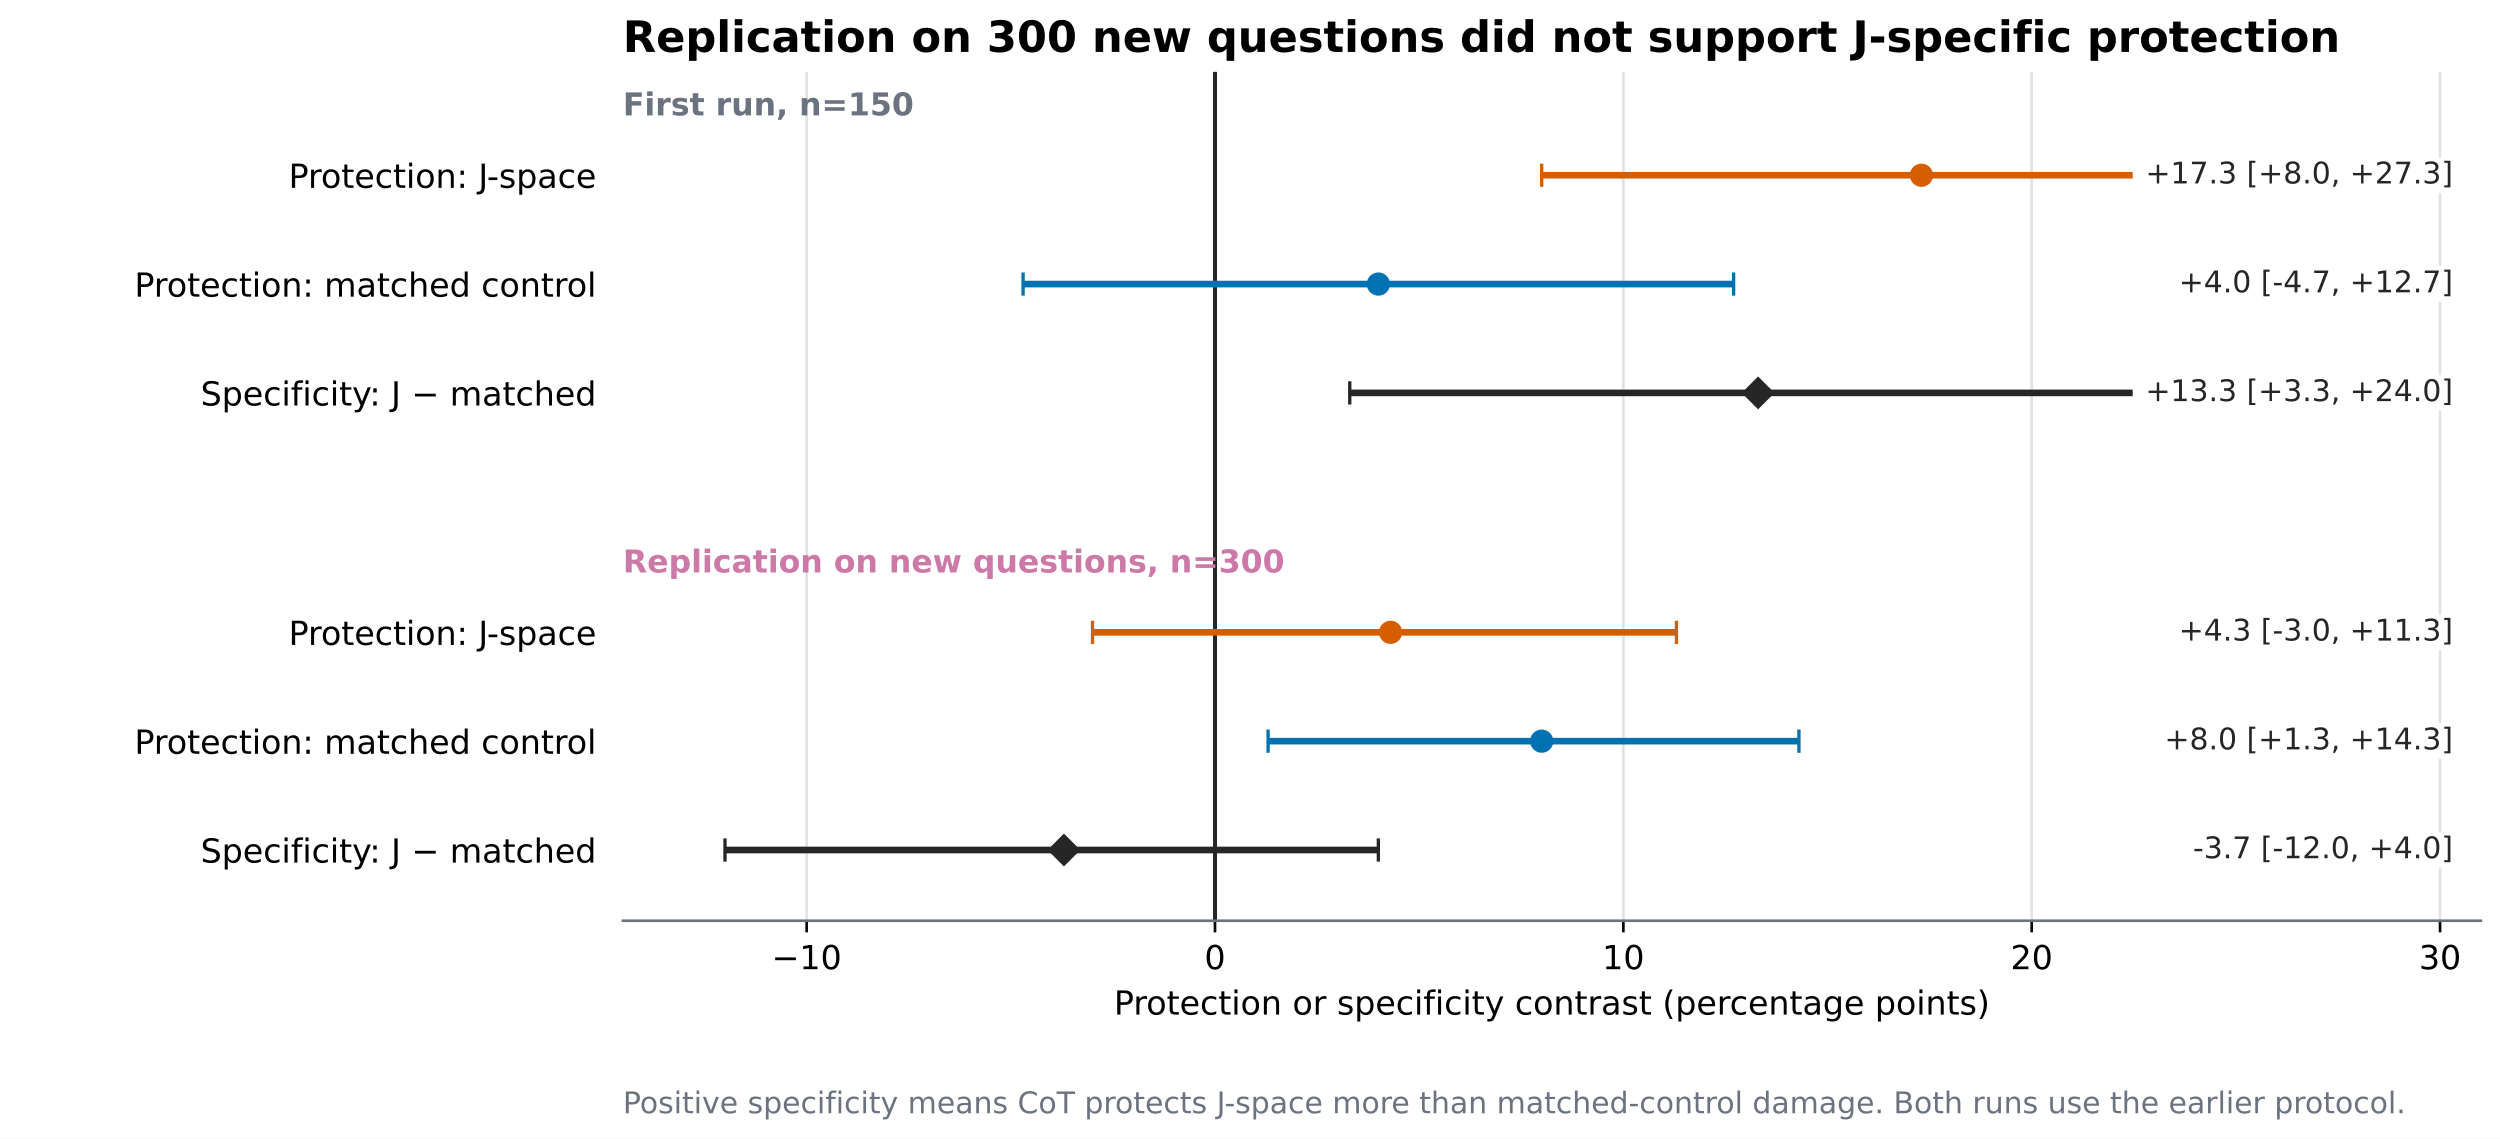
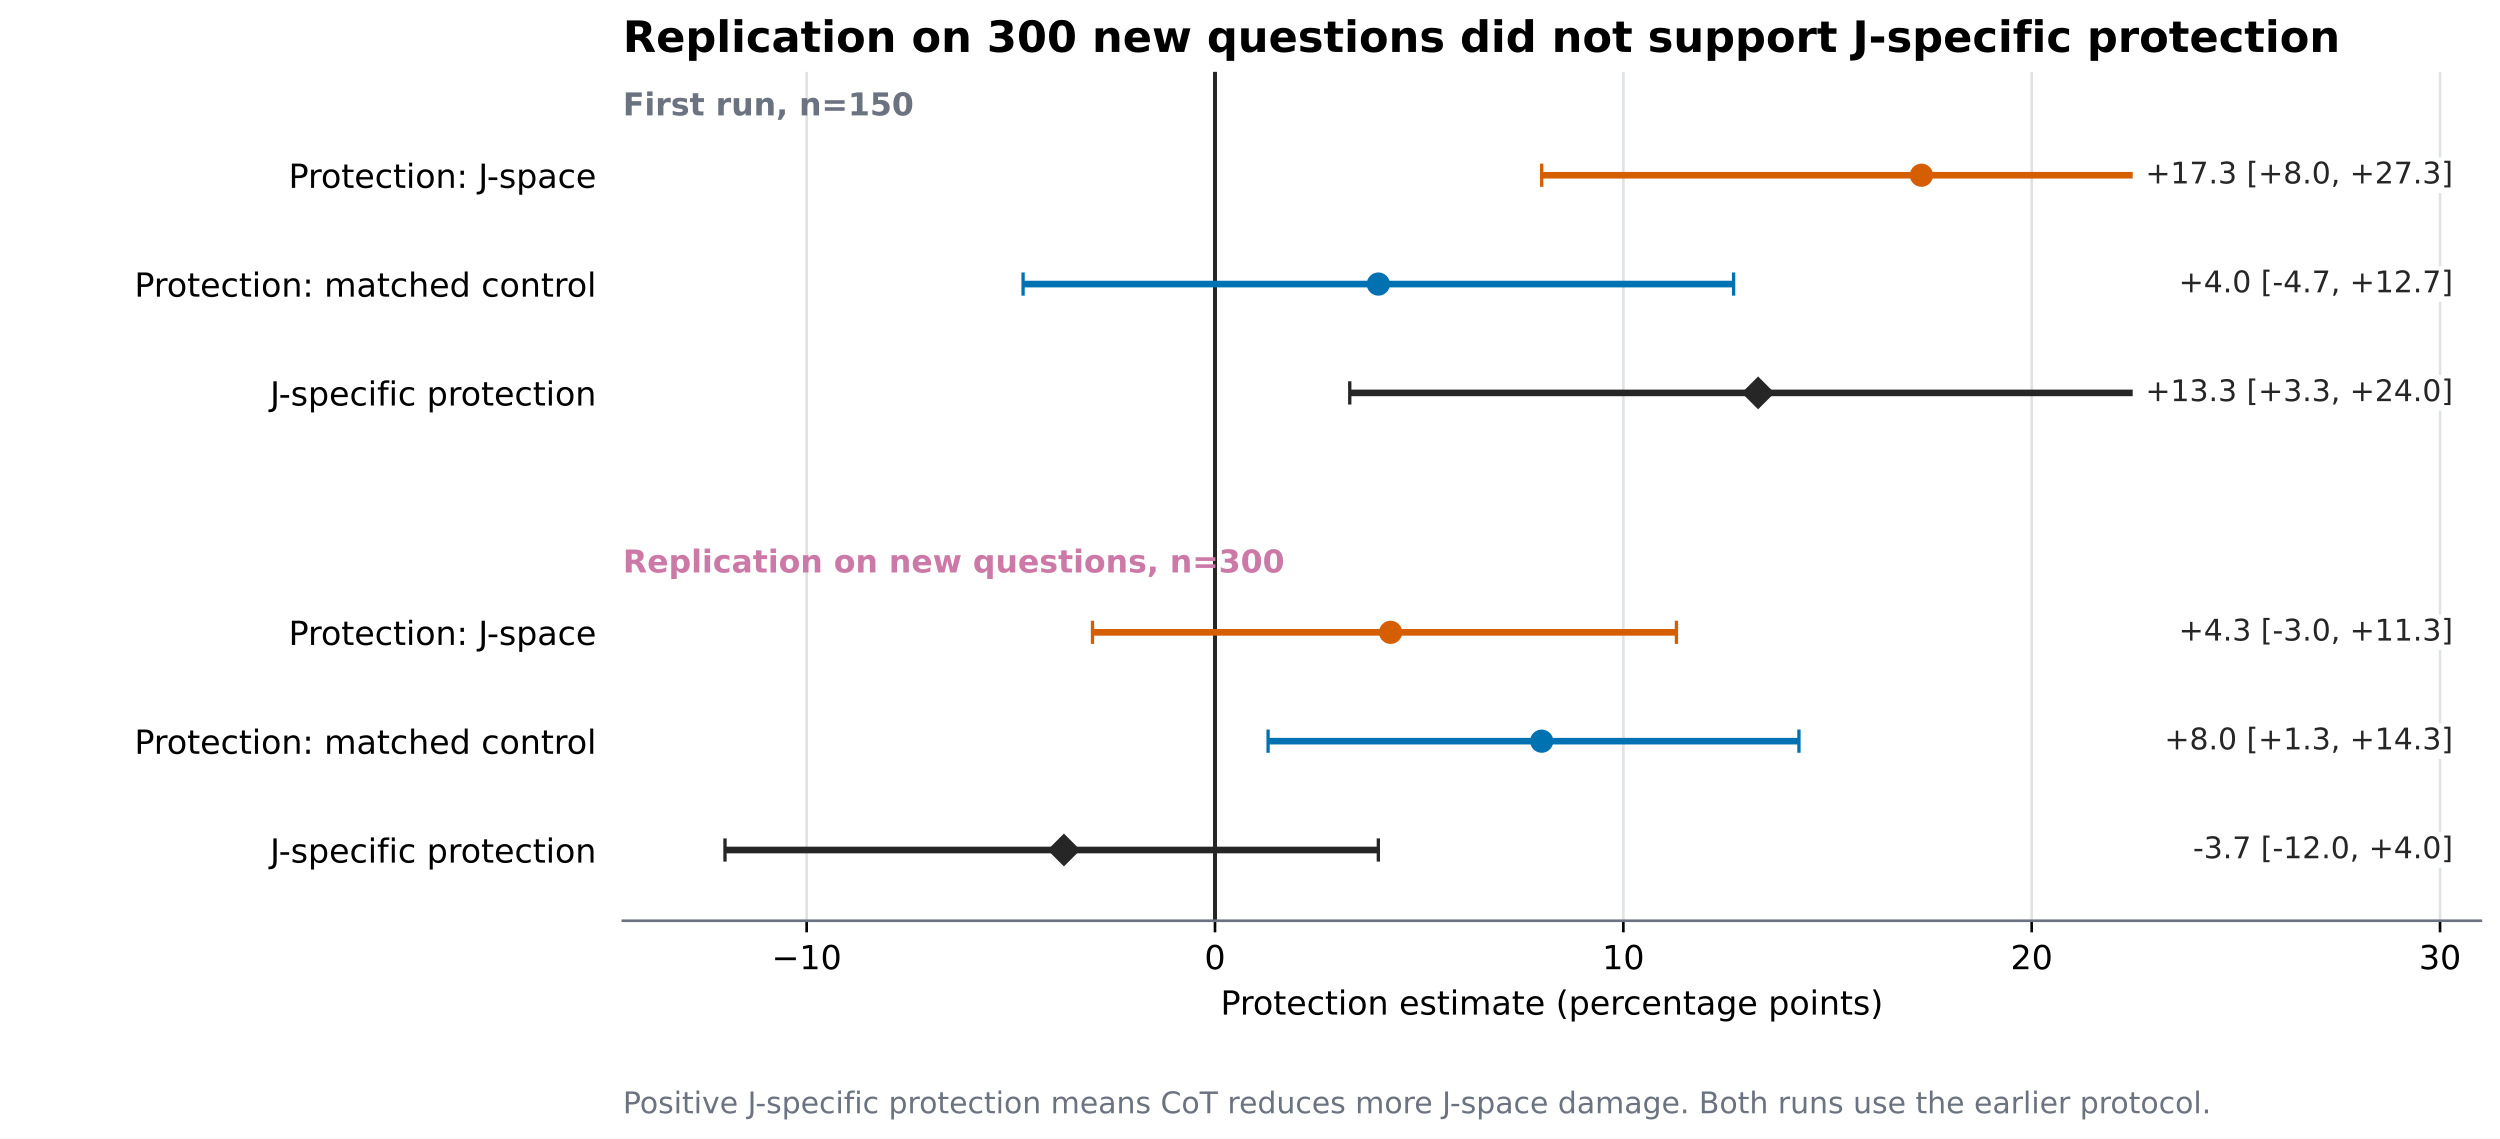
<svg xmlns="http://www.w3.org/2000/svg" xmlns:xlink="http://www.w3.org/1999/xlink" width="752.951pt" height="342.915pt" viewBox="0 0 752.951 342.915" version="1.1">
  <defs>
    <style type="text/css">*{stroke-linejoin: round; stroke-linecap: butt}</style>
  </defs>
  <g id="figure_1">
    <g id="patch_1">
      <path d="M 0 342.915  L 752.951 342.915  L 752.951 0  L 0 0  z " style="fill: #ffffff" />
    </g>
    <g id="axes_1">
      <g id="patch_2">
        <path d="M 187.607 277.31  L 747.191 277.31  L 747.191 21.638  L 187.607 21.638  z " style="fill: #ffffff" />
      </g>
      <g id="matplotlib.axis_1">
        <g id="xtick_1">
          <g id="line2d_1">
            <path d="M 242.95 277.31  L 242.95 21.638  " clip-path="url(#p59f3fd3250)" style="fill: none; stroke: #d8dadd; stroke-opacity: 0.8; stroke-width: 0.8; stroke-linecap: square" />
          </g>
          <g id="line2d_2">
            <defs>
              <path id="m06efee6524" d="M 0 0  L 0 3.5  " style="stroke: #000000; stroke-width: 0.8" />
            </defs>
            <g>
              <use xlink:href="#m06efee6524" x="242.95" y="277.31" style="stroke: #000000; stroke-width: 0.8" />
            </g>
          </g>
          <g id="text_1">
            <text style="font: 10px 'DejaVu Sans'; text-anchor: middle" x="242.95" y="291.908" transform="rotate(-0 242.9503 291.9084)">−10</text>
          </g>
        </g>
        <g id="xtick_2">
          <g id="line2d_3">
            <path d="M 365.936 277.31  L 365.936 21.638  " clip-path="url(#p59f3fd3250)" style="fill: none; stroke: #d8dadd; stroke-opacity: 0.8; stroke-width: 0.8; stroke-linecap: square" />
          </g>
          <g id="line2d_4">
            <g>
              <use xlink:href="#m06efee6524" x="365.936" y="277.31" style="stroke: #000000; stroke-width: 0.8" />
            </g>
          </g>
          <g id="text_2">
            <text style="font: 10px 'DejaVu Sans'; text-anchor: middle" x="365.936" y="291.908" transform="rotate(-0 365.9358 291.9084)">0</text>
          </g>
        </g>
        <g id="xtick_3">
          <g id="line2d_5">
            <path d="M 488.921 277.31  L 488.921 21.638  " clip-path="url(#p59f3fd3250)" style="fill: none; stroke: #d8dadd; stroke-opacity: 0.8; stroke-width: 0.8; stroke-linecap: square" />
          </g>
          <g id="line2d_6">
            <g>
              <use xlink:href="#m06efee6524" x="488.921" y="277.31" style="stroke: #000000; stroke-width: 0.8" />
            </g>
          </g>
          <g id="text_3">
            <text style="font: 10px 'DejaVu Sans'; text-anchor: middle" x="488.921" y="291.908" transform="rotate(-0 488.9213 291.9084)">10</text>
          </g>
        </g>
        <g id="xtick_4">
          <g id="line2d_7">
            <path d="M 611.907 277.31  L 611.907 21.638  " clip-path="url(#p59f3fd3250)" style="fill: none; stroke: #d8dadd; stroke-opacity: 0.8; stroke-width: 0.8; stroke-linecap: square" />
          </g>
          <g id="line2d_8">
            <g>
              <use xlink:href="#m06efee6524" x="611.907" y="277.31" style="stroke: #000000; stroke-width: 0.8" />
            </g>
          </g>
          <g id="text_4">
            <text style="font: 10px 'DejaVu Sans'; text-anchor: middle" x="611.907" y="291.908" transform="rotate(-0 611.9068 291.9084)">20</text>
          </g>
        </g>
        <g id="xtick_5">
          <g id="line2d_9">
            <path d="M 734.892 277.31  L 734.892 21.638  " clip-path="url(#p59f3fd3250)" style="fill: none; stroke: #d8dadd; stroke-opacity: 0.8; stroke-width: 0.8; stroke-linecap: square" />
          </g>
          <g id="line2d_10">
            <g>
              <use xlink:href="#m06efee6524" x="734.892" y="277.31" style="stroke: #000000; stroke-width: 0.8" />
            </g>
          </g>
          <g id="text_5">
            <text style="font: 10px 'DejaVu Sans'; text-anchor: middle" x="734.892" y="291.908" transform="rotate(-0 734.8923 291.9084)">30</text>
          </g>
        </g>
        <g id="text_6">
-           <text style="font: 10px 'DejaVu Sans'; text-anchor: middle" x="467.399" y="305.587" transform="rotate(-0 467.3989 305.5865)">Protection or specificity contrast (percentage points)</text>
+           <text style="font: 10px 'DejaVu Sans'; text-anchor: middle" x="467.399" y="305.587" transform="rotate(-0 467.3989 305.5865)">Protection estimate (percentage points)</text>
        </g>
      </g>
      <g id="matplotlib.axis_2">
        <g id="ytick_1">
          <g id="line2d_11" />
          <g id="text_7">
            <text style="font: 10px 'DejaVu Sans'; text-anchor: end" x="179.607" y="56.577" transform="rotate(-0 179.6069 56.57673)">Protection: J-space</text>
          </g>
        </g>
        <g id="ytick_2">
          <g id="line2d_12" />
          <g id="text_8">
            <text style="font: 10px 'DejaVu Sans'; text-anchor: end" x="179.607" y="89.355" transform="rotate(-0 179.6069 89.35519)">Protection: matched control</text>
          </g>
        </g>
        <g id="ytick_3">
          <g id="line2d_13" />
          <g id="text_9">
-             <text style="font: 10px 'DejaVu Sans'; text-anchor: end" x="179.607" y="122.134" transform="rotate(-0 179.6069 122.1336)">Specificity: J − matched</text>
+             <text style="font: 10px 'DejaVu Sans'; text-anchor: end" x="179.607" y="122.134" transform="rotate(-0 179.6069 122.1336)">J-specific protection</text>
          </g>
        </g>
        <g id="ytick_4">
          <g id="line2d_14" />
          <g id="text_10">
            <text style="font: 10px 'DejaVu Sans'; text-anchor: end" x="179.607" y="194.246" transform="rotate(-0 179.6069 194.2463)">Protection: J-space</text>
          </g>
        </g>
        <g id="ytick_5">
          <g id="line2d_15" />
          <g id="text_11">
            <text style="font: 10px 'DejaVu Sans'; text-anchor: end" x="179.607" y="227.025" transform="rotate(-0 179.6069 227.0247)">Protection: matched control</text>
          </g>
        </g>
        <g id="ytick_6">
          <g id="line2d_16" />
          <g id="text_12">
-             <text style="font: 10px 'DejaVu Sans'; text-anchor: end" x="179.607" y="259.803" transform="rotate(-0 179.6069 259.8032)">Specificity: J − matched</text>
+             <text style="font: 10px 'DejaVu Sans'; text-anchor: end" x="179.607" y="259.803" transform="rotate(-0 179.6069 259.8032)">J-specific protection</text>
          </g>
        </g>
      </g>
      <g id="line2d_17">
        <path d="M 365.936 277.31  L 365.936 21.638  " clip-path="url(#p59f3fd3250)" style="fill: none; stroke: #262626; stroke-width: 1.2; stroke-linecap: square" />
      </g>
      <g id="patch_3">
        <path d="M 187.607 277.31  L 747.191 277.31  " style="fill: none; stroke: #6b7280; stroke-width: 0.8; stroke-linejoin: miter; stroke-linecap: square" />
      </g>
      <g id="LineCollection_1">
        <path d="M 464.324 52.778  L 701.686 52.778  " clip-path="url(#p59f3fd3250)" style="fill: none; stroke: #d55e00; stroke-width: 2" />
      </g>
      <g id="line2d_18">
        <defs>
          <path id="m6be8d30ec0" d="M 0 3.5  L 0 -3.5  " style="stroke: #d55e00" />
        </defs>
        <g clip-path="url(#p59f3fd3250)">
          <use xlink:href="#m6be8d30ec0" x="464.324" y="52.778" style="fill: #d55e00; stroke: #d55e00" />
        </g>
      </g>
      <g id="line2d_19">
        <g clip-path="url(#p59f3fd3250)">
          <use xlink:href="#m6be8d30ec0" x="701.686" y="52.778" style="fill: #d55e00; stroke: #d55e00" />
        </g>
      </g>
      <g id="text_13">
        <g id="patch_4">
          <path d="M 642.327 58.123  L 739.787 58.123  L 739.787 47.432  L 642.327 47.432  z " style="fill: #ffffff" />
        </g>
        <text style="fill: #262626; font: 9px 'DejaVu Sans'; text-anchor: end" x="738.797" y="55.261" transform="rotate(-0 738.7971 55.26094)">+17.3  [+8.0, +27.3]</text>
      </g>
      <g id="text_14">
        <text style="fill: #6b7280; font: 700 9.5px 'DejaVu Sans'; text-anchor: start" x="187.607" y="34.749" transform="rotate(-0 187.6069 34.74935)">First run, n=150</text>
      </g>
      <g id="LineCollection_2">
        <path d="M 308.133 85.556  L 522.127 85.556  " clip-path="url(#p59f3fd3250)" style="fill: none; stroke: #0072b2; stroke-width: 2" />
      </g>
      <g id="line2d_20">
        <defs>
          <path id="m5d96eebde4" d="M 0 3.5  L 0 -3.5  " style="stroke: #0072b2" />
        </defs>
        <g clip-path="url(#p59f3fd3250)">
          <use xlink:href="#m5d96eebde4" x="308.133" y="85.556" style="fill: #0072b2; stroke: #0072b2" />
        </g>
      </g>
      <g id="line2d_21">
        <g clip-path="url(#p59f3fd3250)">
          <use xlink:href="#m5d96eebde4" x="522.127" y="85.556" style="fill: #0072b2; stroke: #0072b2" />
        </g>
      </g>
      <g id="text_15">
        <g id="patch_5">
          <path d="M 652.348 90.901  L 739.787 90.901  L 739.787 80.211  L 652.348 80.211  z " style="fill: #ffffff" />
        </g>
        <text style="fill: #262626; font: 9px 'DejaVu Sans'; text-anchor: end" x="738.797" y="88.039" transform="rotate(-0 738.7971 88.03941)">+4.0  [-4.7, +12.7]</text>
      </g>
      <g id="LineCollection_3">
        <path d="M 406.521 118.334  L 661.101 118.334  " clip-path="url(#p59f3fd3250)" style="fill: none; stroke: #262626; stroke-width: 2" />
      </g>
      <g id="line2d_22">
        <defs>
          <path id="mb7e0b10d56" d="M 0 3.5  L 0 -3.5  " style="stroke: #262626" />
        </defs>
        <g clip-path="url(#p59f3fd3250)">
          <use xlink:href="#mb7e0b10d56" x="406.521" y="118.334" style="fill: #262626; stroke: #262626" />
        </g>
      </g>
      <g id="line2d_23">
        <g clip-path="url(#p59f3fd3250)">
          <use xlink:href="#mb7e0b10d56" x="661.101" y="118.334" style="fill: #262626; stroke: #262626" />
        </g>
      </g>
      <g id="text_16">
        <g id="patch_6">
          <path d="M 642.327 123.68  L 739.787 123.68  L 739.787 112.989  L 642.327 112.989  z " style="fill: #ffffff" />
        </g>
        <text style="fill: #262626; font: 9px 'DejaVu Sans'; text-anchor: end" x="738.797" y="120.818" transform="rotate(-0 738.7971 120.8179)">+13.3  [+3.3, +24.0]</text>
      </g>
      <g id="LineCollection_4">
        <path d="M 329.04 190.447  L 504.909 190.447  " clip-path="url(#p59f3fd3250)" style="fill: none; stroke: #d55e00; stroke-width: 2" />
      </g>
      <g id="line2d_24">
        <g clip-path="url(#p59f3fd3250)">
          <use xlink:href="#m6be8d30ec0" x="329.04" y="190.447" style="fill: #d55e00; stroke: #d55e00" />
        </g>
      </g>
      <g id="line2d_25">
        <g clip-path="url(#p59f3fd3250)">
          <use xlink:href="#m6be8d30ec0" x="504.909" y="190.447" style="fill: #d55e00; stroke: #d55e00" />
        </g>
      </g>
      <g id="text_17">
        <g id="patch_7">
          <path d="M 652.348 195.792  L 739.787 195.792  L 739.787 185.102  L 652.348 185.102  z " style="fill: #ffffff" />
        </g>
        <text style="fill: #262626; font: 9px 'DejaVu Sans'; text-anchor: end" x="738.797" y="192.93" transform="rotate(-0 738.7971 192.9305)">+4.3  [-3.0, +11.3]</text>
      </g>
      <g id="text_18">
        <text style="fill: #cc79a7; font: 700 9.5px 'DejaVu Sans'; text-anchor: start" x="187.607" y="172.419" transform="rotate(-0 187.6069 172.4189)">Replication on new questions, n=300</text>
      </g>
      <g id="LineCollection_5">
        <path d="M 381.924 223.226  L 541.805 223.226  " clip-path="url(#p59f3fd3250)" style="fill: none; stroke: #0072b2; stroke-width: 2" />
      </g>
      <g id="line2d_26">
        <g clip-path="url(#p59f3fd3250)">
          <use xlink:href="#m5d96eebde4" x="381.924" y="223.226" style="fill: #0072b2; stroke: #0072b2" />
        </g>
      </g>
      <g id="line2d_27">
        <g clip-path="url(#p59f3fd3250)">
          <use xlink:href="#m5d96eebde4" x="541.805" y="223.226" style="fill: #0072b2; stroke: #0072b2" />
        </g>
      </g>
      <g id="text_19">
        <g id="patch_8">
          <path d="M 648.053 228.571  L 739.787 228.571  L 739.787 217.88  L 648.053 217.88  z " style="fill: #ffffff" />
        </g>
        <text style="fill: #262626; font: 9px 'DejaVu Sans'; text-anchor: end" x="738.797" y="225.709" transform="rotate(-0 738.7971 225.7089)">+8.0  [+1.3, +14.3]</text>
      </g>
      <g id="LineCollection_6">
        <path d="M 218.353 256.004  L 415.13 256.004  " clip-path="url(#p59f3fd3250)" style="fill: none; stroke: #262626; stroke-width: 2" />
      </g>
      <g id="line2d_28">
        <g clip-path="url(#p59f3fd3250)">
          <use xlink:href="#mb7e0b10d56" x="218.353" y="256.004" style="fill: #262626; stroke: #262626" />
        </g>
      </g>
      <g id="line2d_29">
        <g clip-path="url(#p59f3fd3250)">
          <use xlink:href="#mb7e0b10d56" x="415.13" y="256.004" style="fill: #262626; stroke: #262626" />
        </g>
      </g>
      <g id="text_20">
        <g id="patch_9">
          <path d="M 656.643 261.349  L 739.787 261.349  L 739.787 250.659  L 656.643 250.659  z " style="fill: #ffffff" />
        </g>
        <text style="fill: #262626; font: 9px 'DejaVu Sans'; text-anchor: end" x="738.797" y="258.487" transform="rotate(-0 738.7971 258.4874)">-3.7  [-12.0, +4.0]</text>
      </g>
      <g id="text_21">
-         <text style="fill: #6b7280; font: 9px 'DejaVu Sans'; text-anchor: start" x="187.607" y="335.283" transform="rotate(-0 187.6069 335.283)">Positive specificity means CoT protects J-space more than matched-control damage. Both runs use the earlier protocol.</text>
+         <text style="fill: #6b7280; font: 9px 'DejaVu Sans'; text-anchor: start" x="187.607" y="335.283" transform="rotate(-0 187.6069 335.283)">Positive J-specific protection means CoT reduces more J-space damage. Both runs use the earlier protocol.</text>
      </g>
      <g id="text_22">
        <text style="font: 700 13px 'DejaVu Sans'; text-anchor: start" x="187.607" y="15.638" transform="rotate(-0 187.6069 15.63797)">Replication on 300 new questions did not support J-specific protection</text>
      </g>
      <g id="line2d_30">
        <defs>
          <path id="m29cb3c297d" d="M 0 3  C 0.796 3 1.559 2.684 2.121 2.121  C 2.684 1.559 3 0.796 3 0  C 3 -0.796 2.684 -1.559 2.121 -2.121  C 1.559 -2.684 0.796 -3 0 -3  C -0.796 -3 -1.559 -2.684 -2.121 -2.121  C -2.684 -1.559 -3 -0.796 -3 0  C -3 0.796 -2.684 1.559 -2.121 2.121  C -1.559 2.684 -0.796 3 0 3  z " style="stroke: #d55e00" />
        </defs>
        <g clip-path="url(#p59f3fd3250)">
          <use xlink:href="#m29cb3c297d" x="578.701" y="52.778" style="fill: #d55e00; stroke: #d55e00" />
        </g>
      </g>
      <g id="line2d_31">
        <defs>
          <path id="m3bf87b8525" d="M 0 3  C 0.796 3 1.559 2.684 2.121 2.121  C 2.684 1.559 3 0.796 3 0  C 3 -0.796 2.684 -1.559 2.121 -2.121  C 1.559 -2.684 0.796 -3 0 -3  C -0.796 -3 -1.559 -2.684 -2.121 -2.121  C -2.684 -1.559 -3 -0.796 -3 0  C -3 0.796 -2.684 1.559 -2.121 2.121  C -1.559 2.684 -0.796 3 0 3  z " style="stroke: #0072b2" />
        </defs>
        <g clip-path="url(#p59f3fd3250)">
          <use xlink:href="#m3bf87b8525" x="415.13" y="85.556" style="fill: #0072b2; stroke: #0072b2" />
        </g>
      </g>
      <g id="line2d_32">
        <defs>
          <path id="medb705c545" d="M -0 4.243  L 4.243 0  L 0 -4.243  L -4.243 -0  z " style="stroke: #262626; stroke-linejoin: miter" />
        </defs>
        <g clip-path="url(#p59f3fd3250)">
          <use xlink:href="#medb705c545" x="529.507" y="118.334" style="fill: #262626; stroke: #262626; stroke-linejoin: miter" />
        </g>
      </g>
      <g id="line2d_33">
        <g clip-path="url(#p59f3fd3250)">
          <use xlink:href="#m29cb3c297d" x="418.82" y="190.447" style="fill: #d55e00; stroke: #d55e00" />
        </g>
      </g>
      <g id="line2d_34">
        <g clip-path="url(#p59f3fd3250)">
          <use xlink:href="#m3bf87b8525" x="464.324" y="223.226" style="fill: #0072b2; stroke: #0072b2" />
        </g>
      </g>
      <g id="line2d_35">
        <g clip-path="url(#p59f3fd3250)">
          <use xlink:href="#medb705c545" x="320.431" y="256.004" style="fill: #262626; stroke: #262626; stroke-linejoin: miter" />
        </g>
      </g>
    </g>
  </g>
  <defs>
    <clipPath id="p59f3fd3250">
      <rect x="187.607" y="21.638" width="559.584" height="255.672" />
    </clipPath>
  </defs>
</svg>
